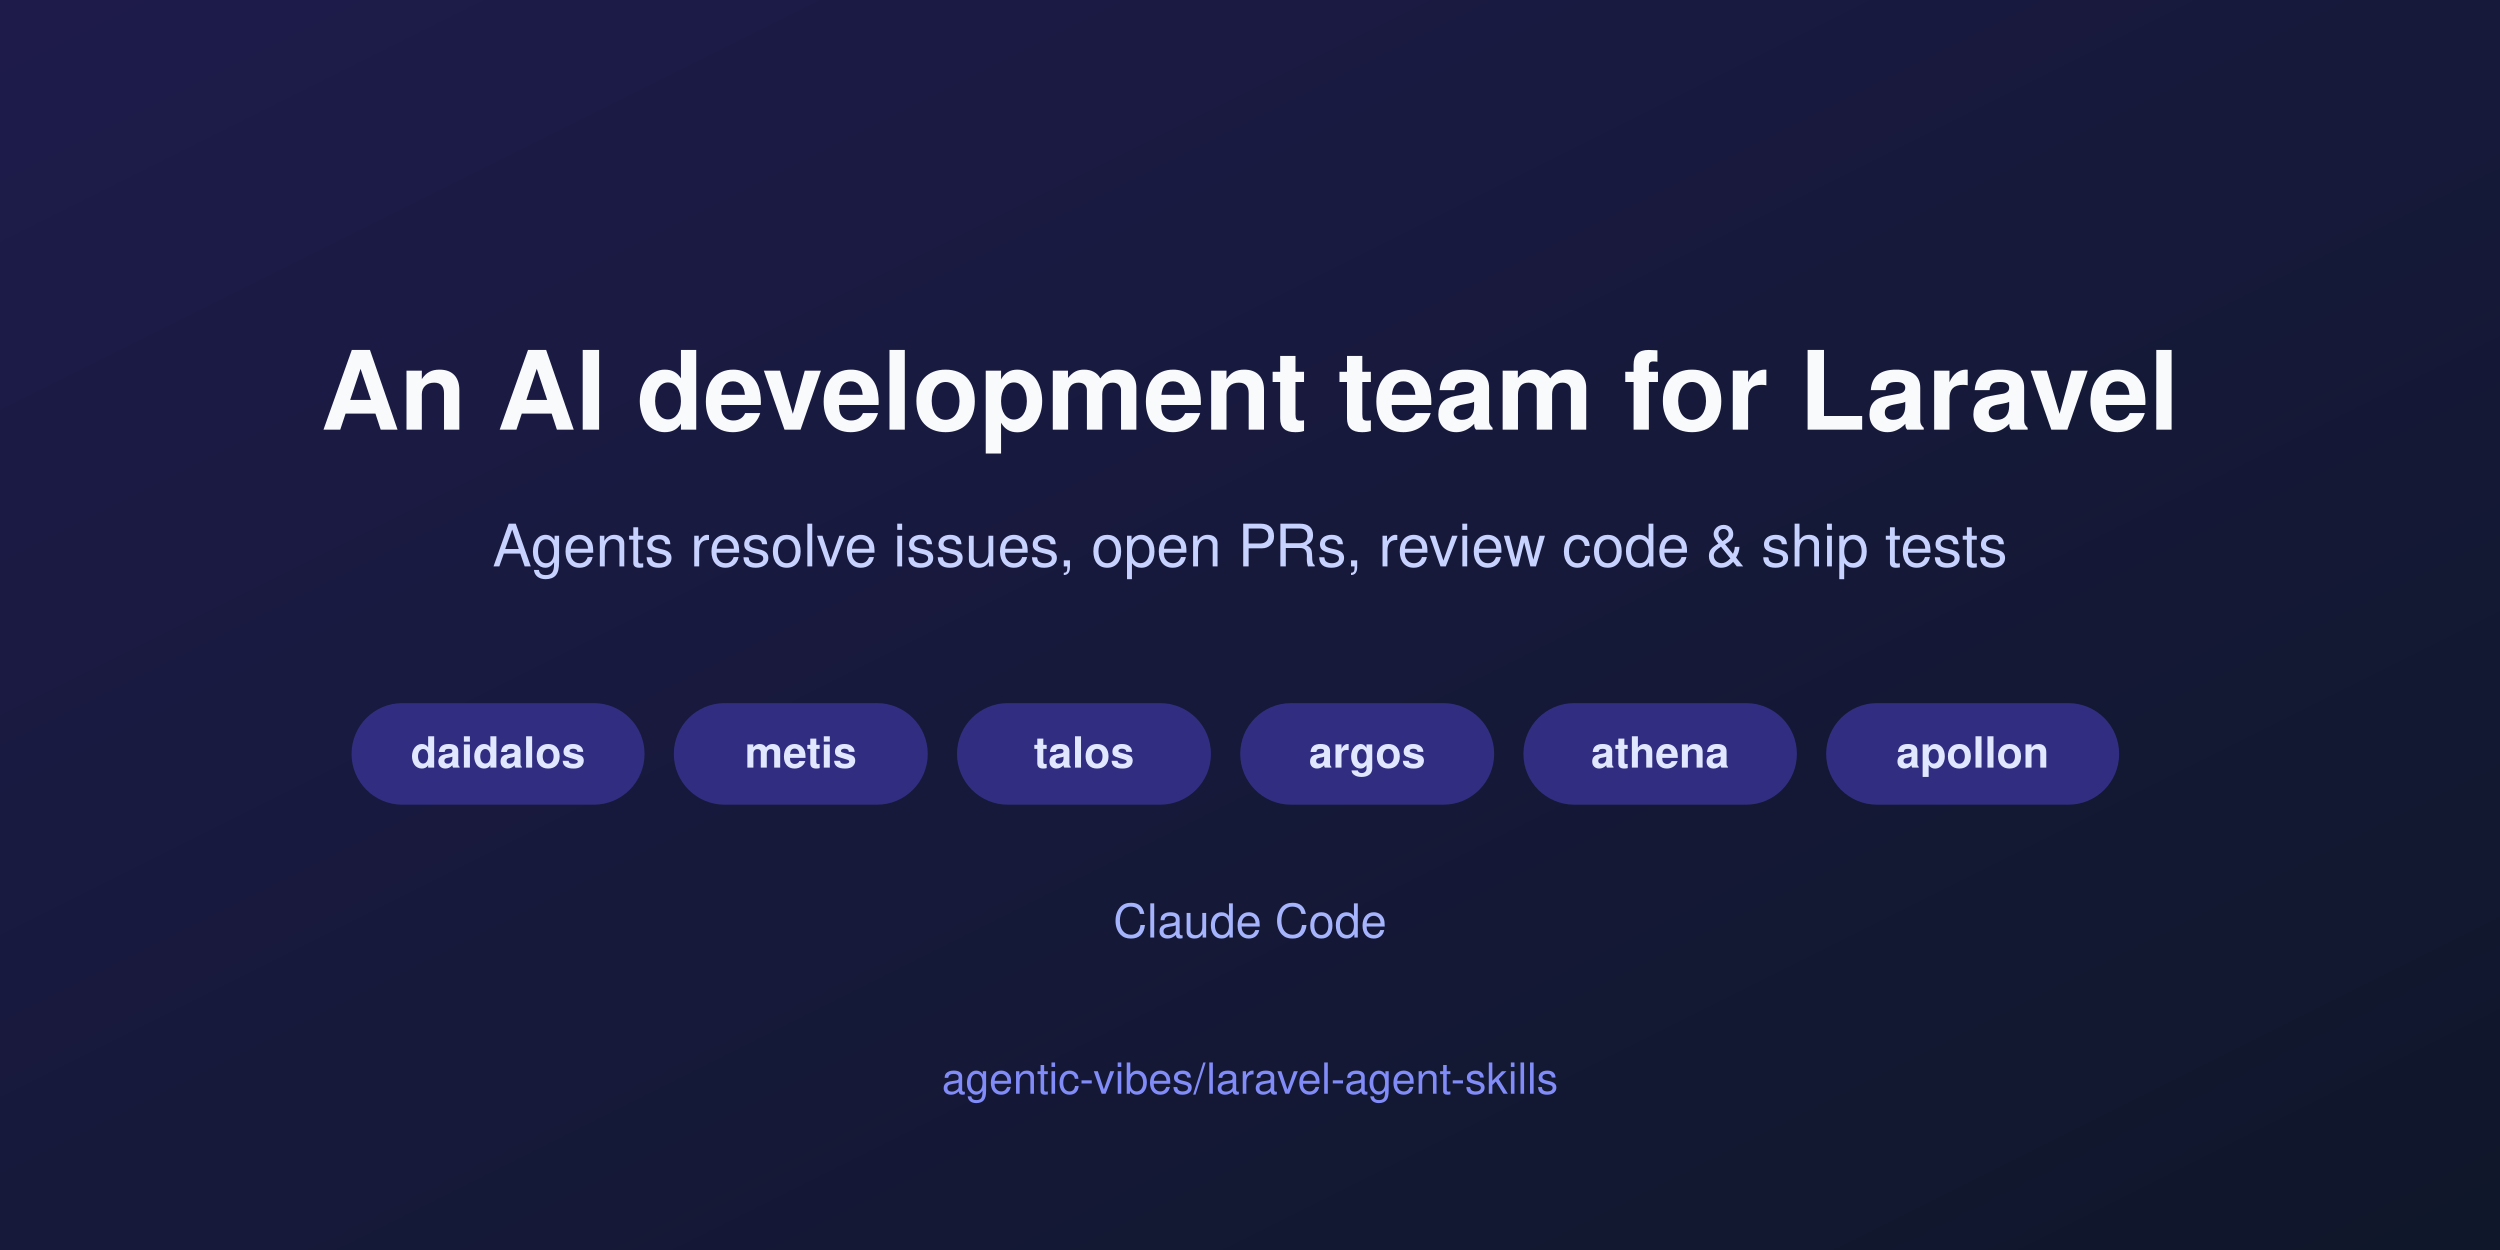
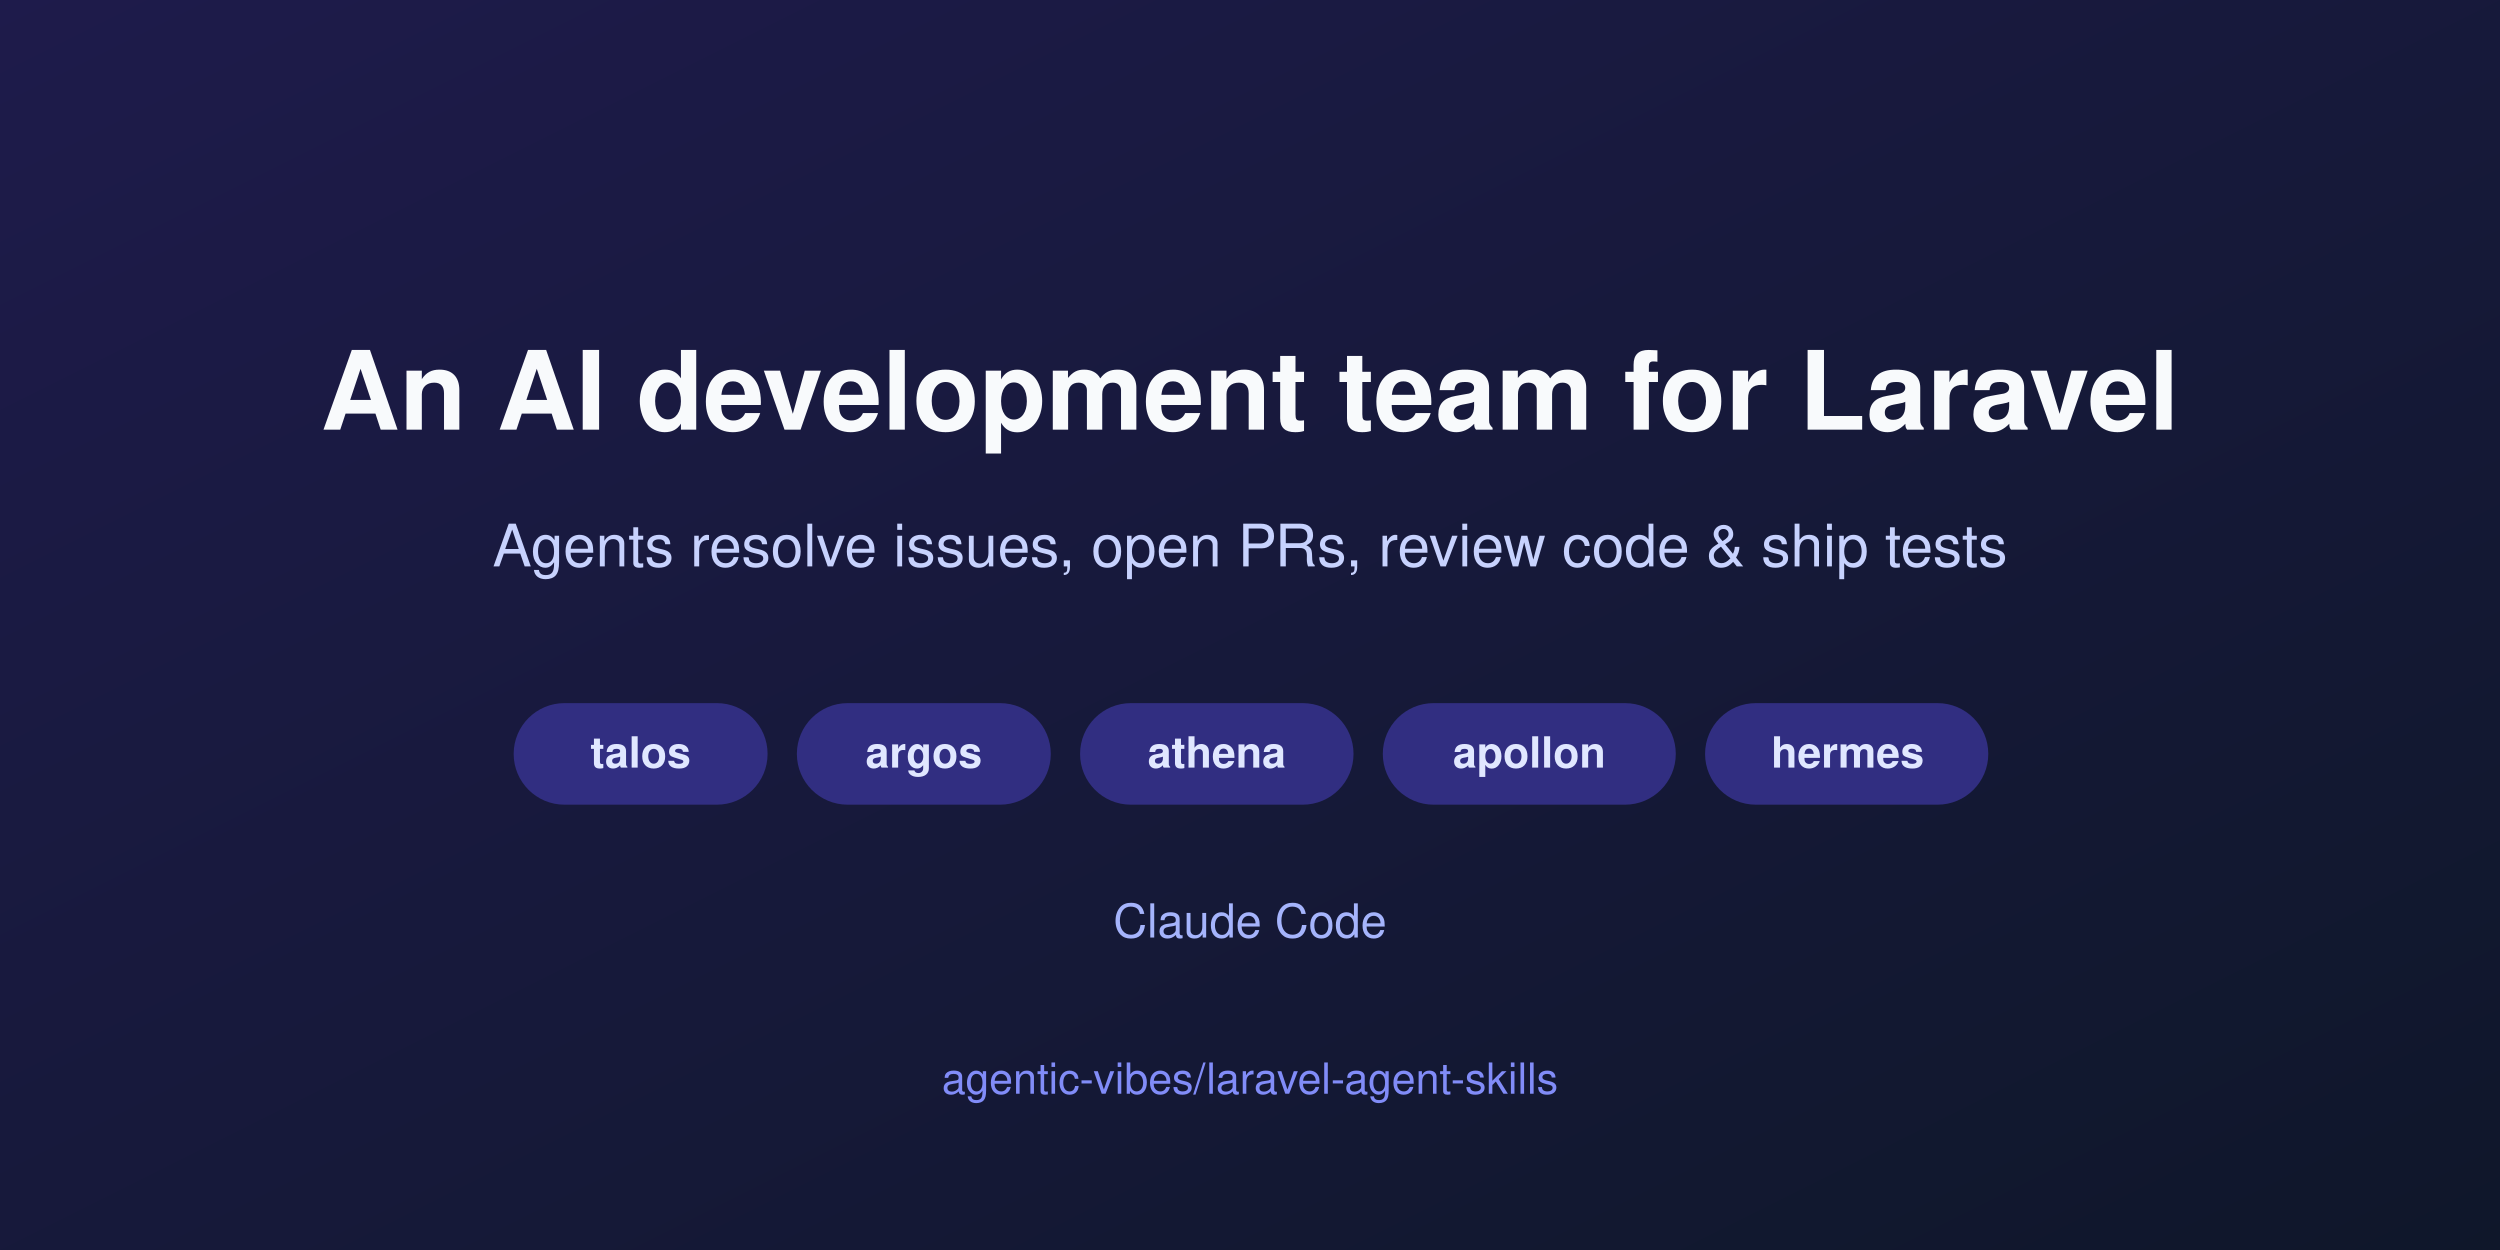
<svg xmlns="http://www.w3.org/2000/svg" width="1280" height="640" viewBox="0 0 1280 640">
  <defs>
    <linearGradient id="bg" x1="0%" y1="0%" x2="100%" y2="100%">
      <stop offset="0%" stop-color="#1e1b4b" />
      <stop offset="100%" stop-color="#0f172a" />
    </linearGradient>
  </defs>
  <rect width="1280" height="640" fill="url(#bg)" />
  <text x="640" y="220" text-anchor="middle" font-family="Helvetica, Arial, sans-serif" font-size="56" font-weight="700" fill="#f8fafc">
    An AI development team for Laravel
  </text>
  <text x="640" y="290" text-anchor="middle" font-family="Helvetica, Arial, sans-serif" font-size="30" font-weight="400" fill="#c7d2fe">
    Agents resolve issues, open PRs, review code &amp; ship tests
  </text>
  <g font-family="Helvetica, Arial, sans-serif" font-size="22" font-weight="600" fill="#e0e7ff">
    <g>
-       <rect x="180" y="360" width="150" height="52" rx="26" fill="#312e81" />
-       <text x="255" y="393" text-anchor="middle">daidalos</text>
+       <rect x="263" y="360" width="130" height="52" rx="26" fill="#312e81" />
+       <text x="328" y="393" text-anchor="middle">talos</text>
    </g>
    <g>
-       <rect x="345" y="360" width="130" height="52" rx="26" fill="#312e81" />
-       <text x="410" y="393" text-anchor="middle">metis</text>
+       <rect x="408" y="360" width="130" height="52" rx="26" fill="#312e81" />
+       <text x="473" y="393" text-anchor="middle">argos</text>
    </g>
    <g>
-       <rect x="490" y="360" width="130" height="52" rx="26" fill="#312e81" />
-       <text x="555" y="393" text-anchor="middle">talos</text>
+       <rect x="553" y="360" width="140" height="52" rx="26" fill="#312e81" />
+       <text x="623" y="393" text-anchor="middle">athena</text>
    </g>
    <g>
-       <rect x="635" y="360" width="130" height="52" rx="26" fill="#312e81" />
-       <text x="700" y="393" text-anchor="middle">argos</text>
+       <rect x="708" y="360" width="150" height="52" rx="26" fill="#312e81" />
+       <text x="783" y="393" text-anchor="middle">apollon</text>
    </g>
    <g>
-       <rect x="780" y="360" width="140" height="52" rx="26" fill="#312e81" />
-       <text x="850" y="393" text-anchor="middle">athena</text>
-     </g>
-     <g>
-       <rect x="935" y="360" width="150" height="52" rx="26" fill="#312e81" />
-       <text x="1010" y="393" text-anchor="middle">apollon</text>
+       <rect x="873" y="360" width="145" height="52" rx="26" fill="#312e81" />
+       <text x="946" y="393" text-anchor="middle">hermes</text>
    </g>
  </g>
  <text x="640" y="480" text-anchor="middle" font-family="Helvetica, Arial, sans-serif" font-size="24" font-weight="400" fill="#a5b4fc">
    Claude Code
  </text>
  <text x="640" y="560" text-anchor="middle" font-family="Helvetica, Arial, sans-serif" font-size="22" font-weight="500" fill="#818cf8">
    agentic-vibes/laravel-agent-skills
  </text>
</svg>
